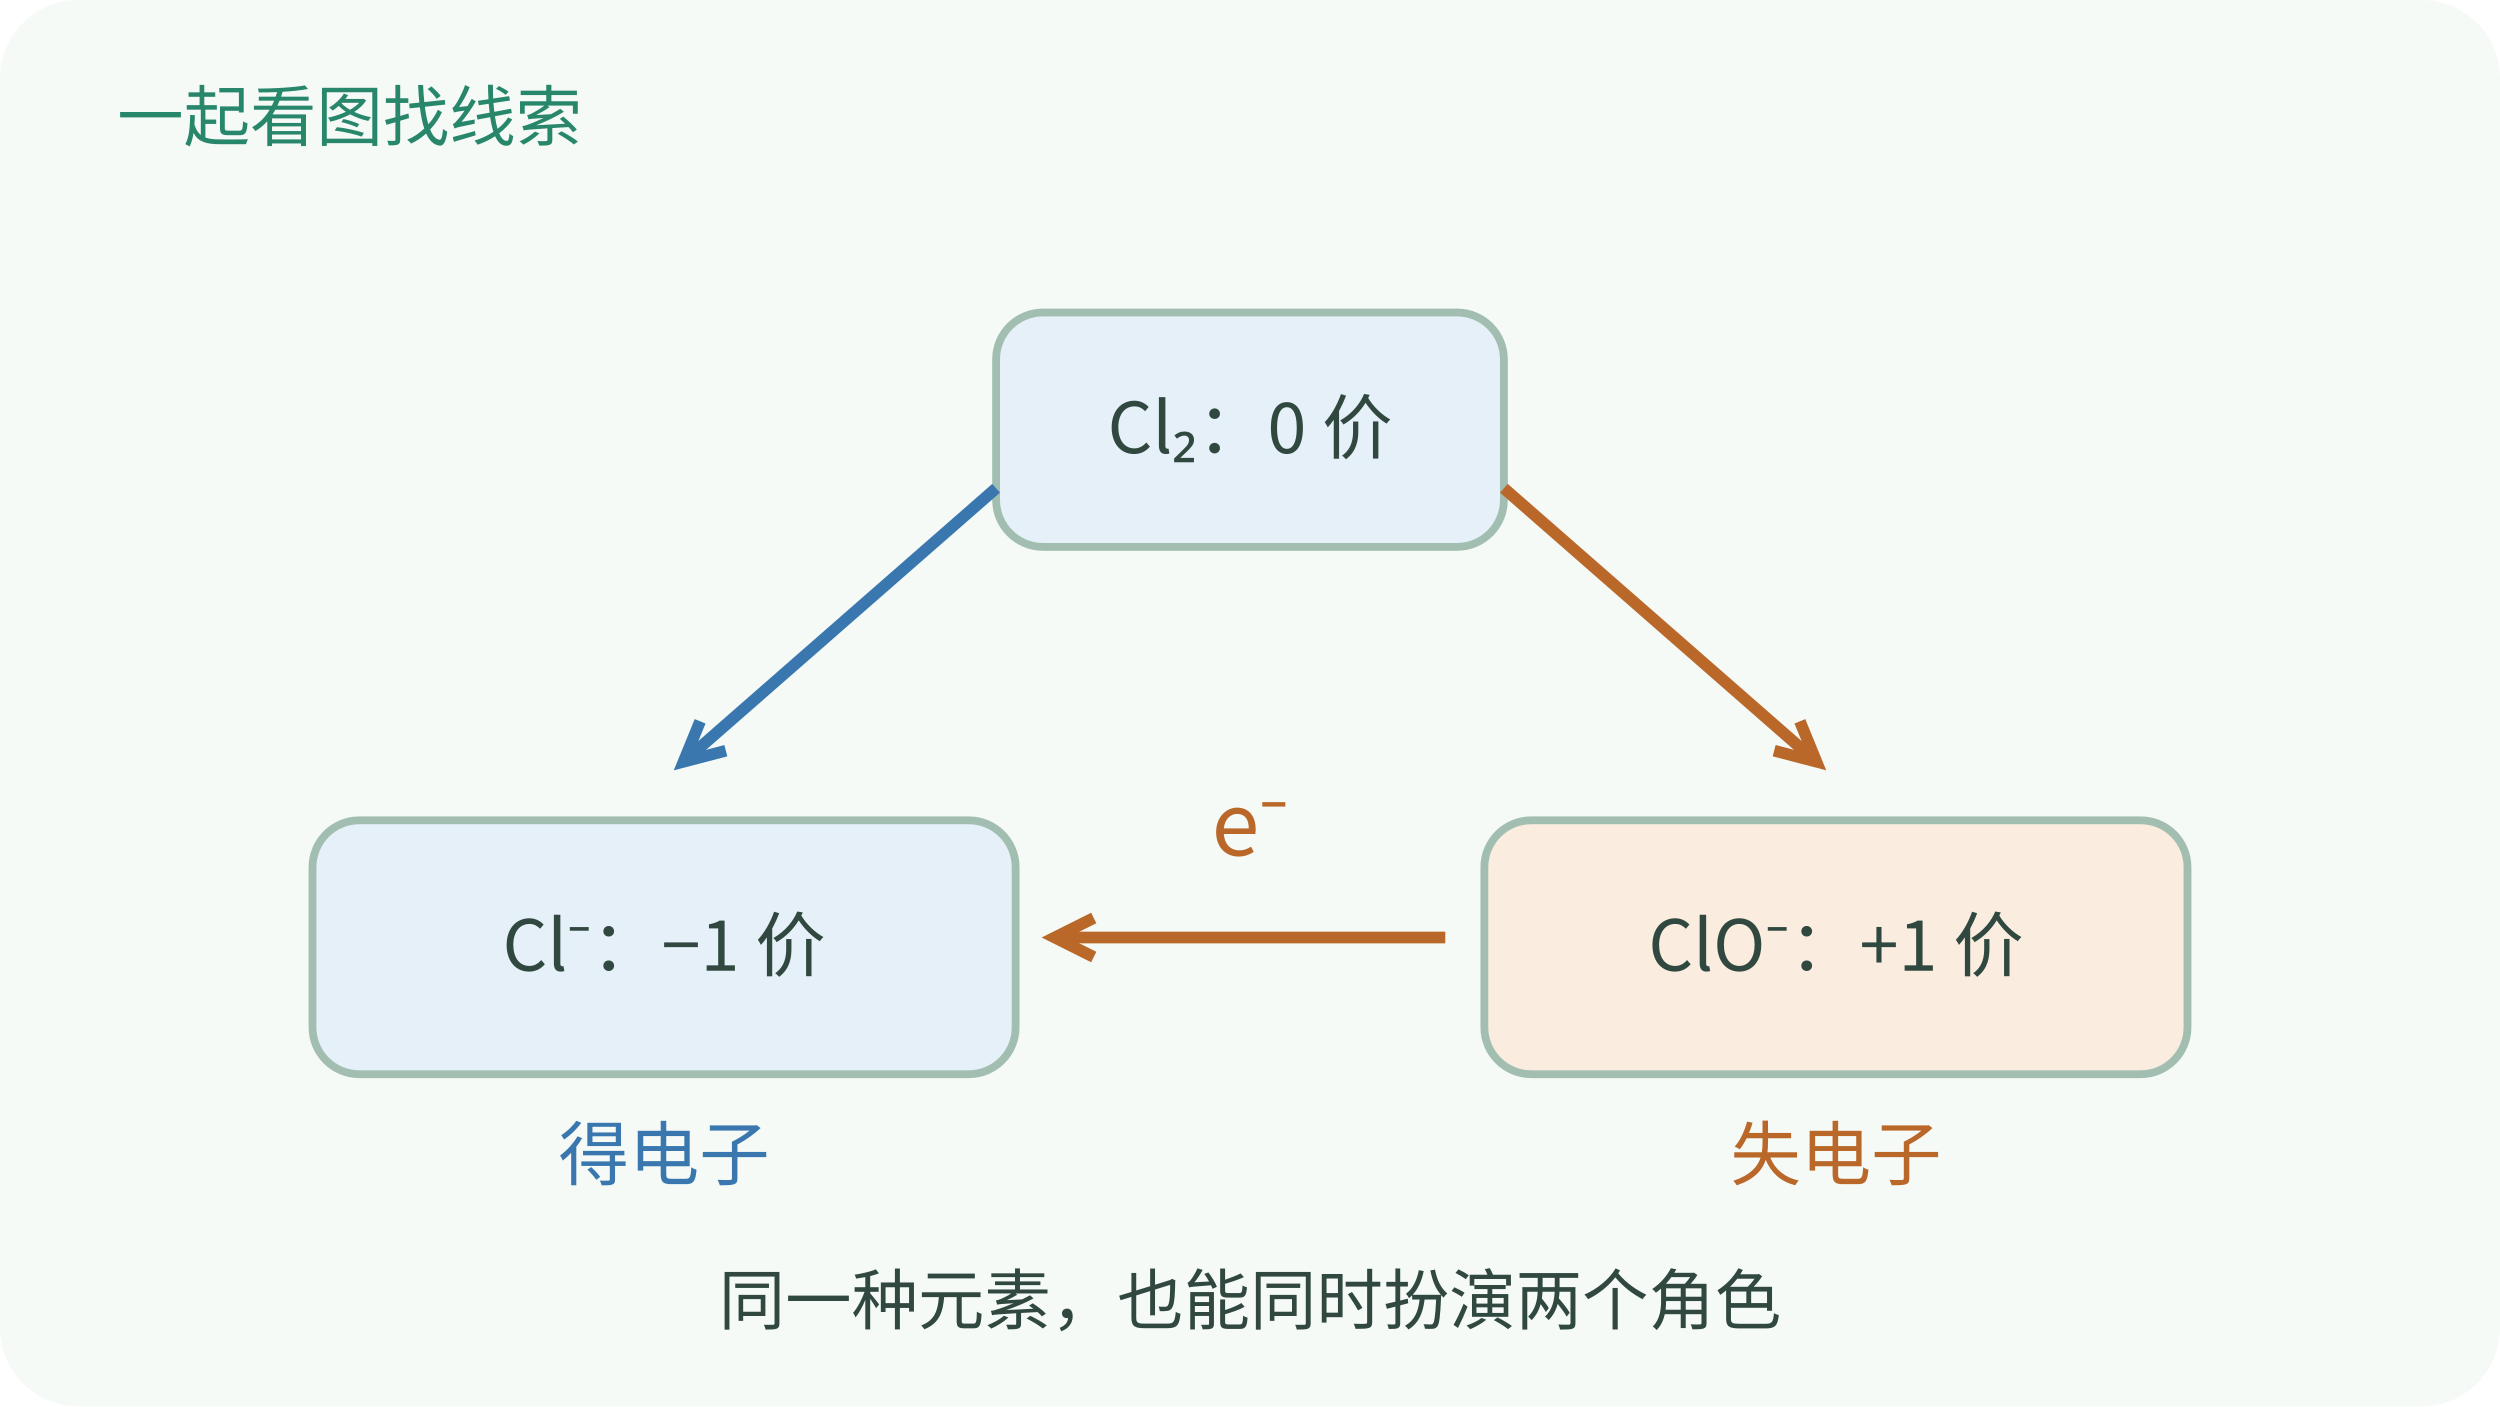
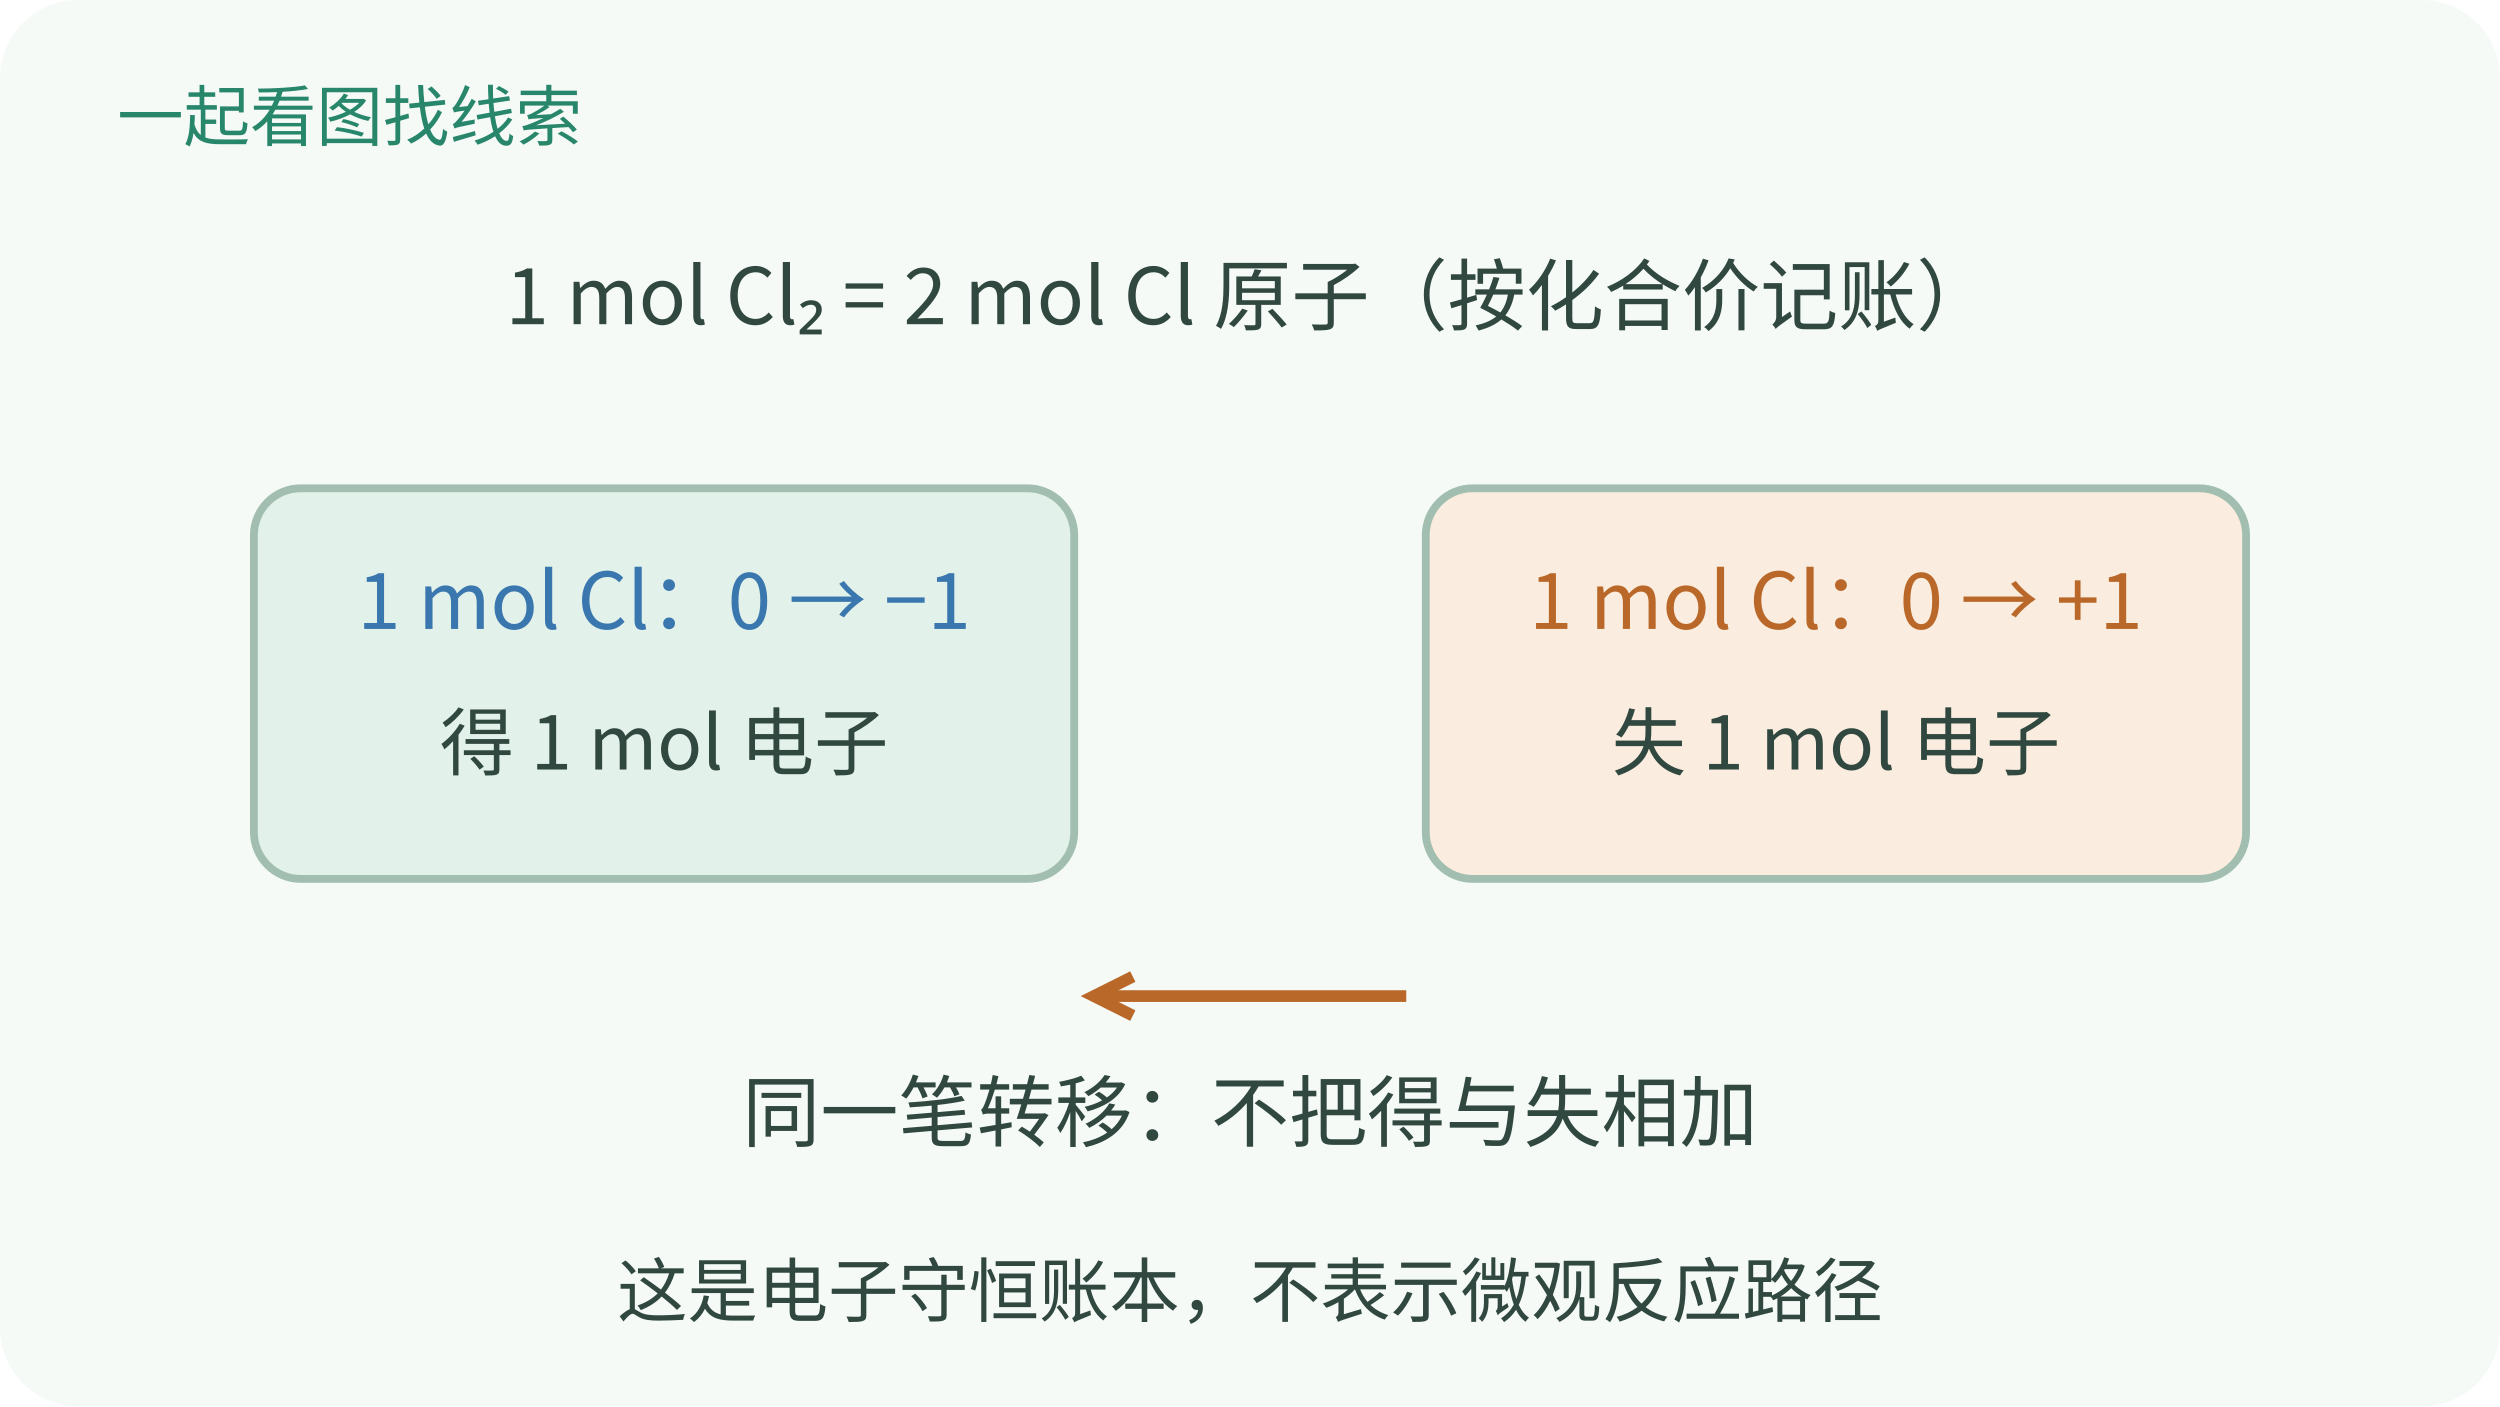
<svg xmlns="http://www.w3.org/2000/svg" viewBox="0 0 640 360" role="img" aria-labelledby="title desc">
  <rect width="640" height="360" rx="20" fill="#f5faf7" />
  <g font-family="Microsoft YaHei, PingFang SC, Noto Sans CJK SC, sans-serif">
    <text x="30" y="36" fill="#28866b" font-size="17" text-anchor="start">一起看图找线索</text>
-     <rect x="255" y="80" width="130" height="60" rx="12" fill="#e5f0f9" stroke="#a1beb0" stroke-width="2" />
-     <text x="320.0" y="116.0" fill="#30483f" font-size="18" text-anchor="middle">Cl₂：0 价</text>
-     <line x1="255" y1="125" x2="175" y2="195" stroke="#3977ae" stroke-width="3" />
-     <path d="M -10 -5 L 0 0 L -10 5" transform="translate(175 195) rotate(138.8141)" fill="none" stroke="#3977ae" stroke-width="3" />
-     <line x1="385" y1="125" x2="465" y2="195" stroke="#b96829" stroke-width="3" />
-     <path d="M -10 -5 L 0 0 L -10 5" transform="translate(465 195) rotate(41.18593)" fill="none" stroke="#b96829" stroke-width="3" />
-     <rect x="80" y="210" width="180" height="65" rx="12" fill="#e5f0f9" stroke="#a1beb0" stroke-width="2" />
-     <text x="170.0" y="248.5" fill="#30483f" font-size="18" text-anchor="middle">Cl⁻：−1 价</text>
-     <rect x="380" y="210" width="180" height="65" rx="12" fill="#faeddf" stroke="#a1beb0" stroke-width="2" />
-     <text x="470.0" y="248.5" fill="#30483f" font-size="18" text-anchor="middle">ClO⁻：+1 价</text>
-     <line x1="370" y1="240" x2="270" y2="240" stroke="#b96829" stroke-width="3" />
-     <path d="M -10 -5 L 0 0 L -10 5" transform="translate(270 240) rotate(180.0)" fill="none" stroke="#b96829" stroke-width="3" />
-     <text x="320" y="219" fill="#b96829" font-size="22" text-anchor="middle">e⁻</text>
-     <text x="170" y="302" fill="#3977ae" font-size="18" text-anchor="middle">得电子</text>
-     <text x="470" y="302" fill="#b96829" font-size="18" text-anchor="middle">失电子</text>
-     <text x="320" y="339" fill="#30483f" font-size="17" text-anchor="middle">同一种元素，也能同时扮演两个角色</text>
+     <text x="320" y="83" fill="#30483f" font-size="20" text-anchor="middle">1 mol Cl₂ = 2 mol Cl 原子（按化合价记账）</text>
+     <rect x="65" y="125" width="210" height="100" rx="12" fill="#e2f1e9" stroke="#a1beb0" stroke-width="2" />
+     <text x="170" y="161" fill="#3977ae" font-size="20" text-anchor="middle">1 mol Cl：0 → −1</text>
+     <text x="170" y="197" fill="#30483f" font-size="19" text-anchor="middle">得 1 mol 电子</text>
+     <rect x="365" y="125" width="210" height="100" rx="12" fill="#faeddf" stroke="#a1beb0" stroke-width="2" />
+     <text x="470" y="161" fill="#b96829" font-size="20" text-anchor="middle">1 mol Cl：0 → +1</text>
+     <text x="470" y="197" fill="#30483f" font-size="19" text-anchor="middle">失 1 mol 电子</text>
+     <line x1="360" y1="255" x2="280" y2="255" stroke="#b96829" stroke-width="3" />
+     <path d="M -10 -5 L 0 0 L -10 5" transform="translate(280 255) rotate(180.0)" fill="none" stroke="#b96829" stroke-width="3" />
+     <text x="320" y="292" fill="#30483f" font-size="20" text-anchor="middle">同一笔转移：不把得与失相加</text>
+     <text x="320" y="337" fill="#30483f" font-size="18" text-anchor="middle">这是电子守恒账本，不表示微观反应路径</text>
  </g>
</svg>
